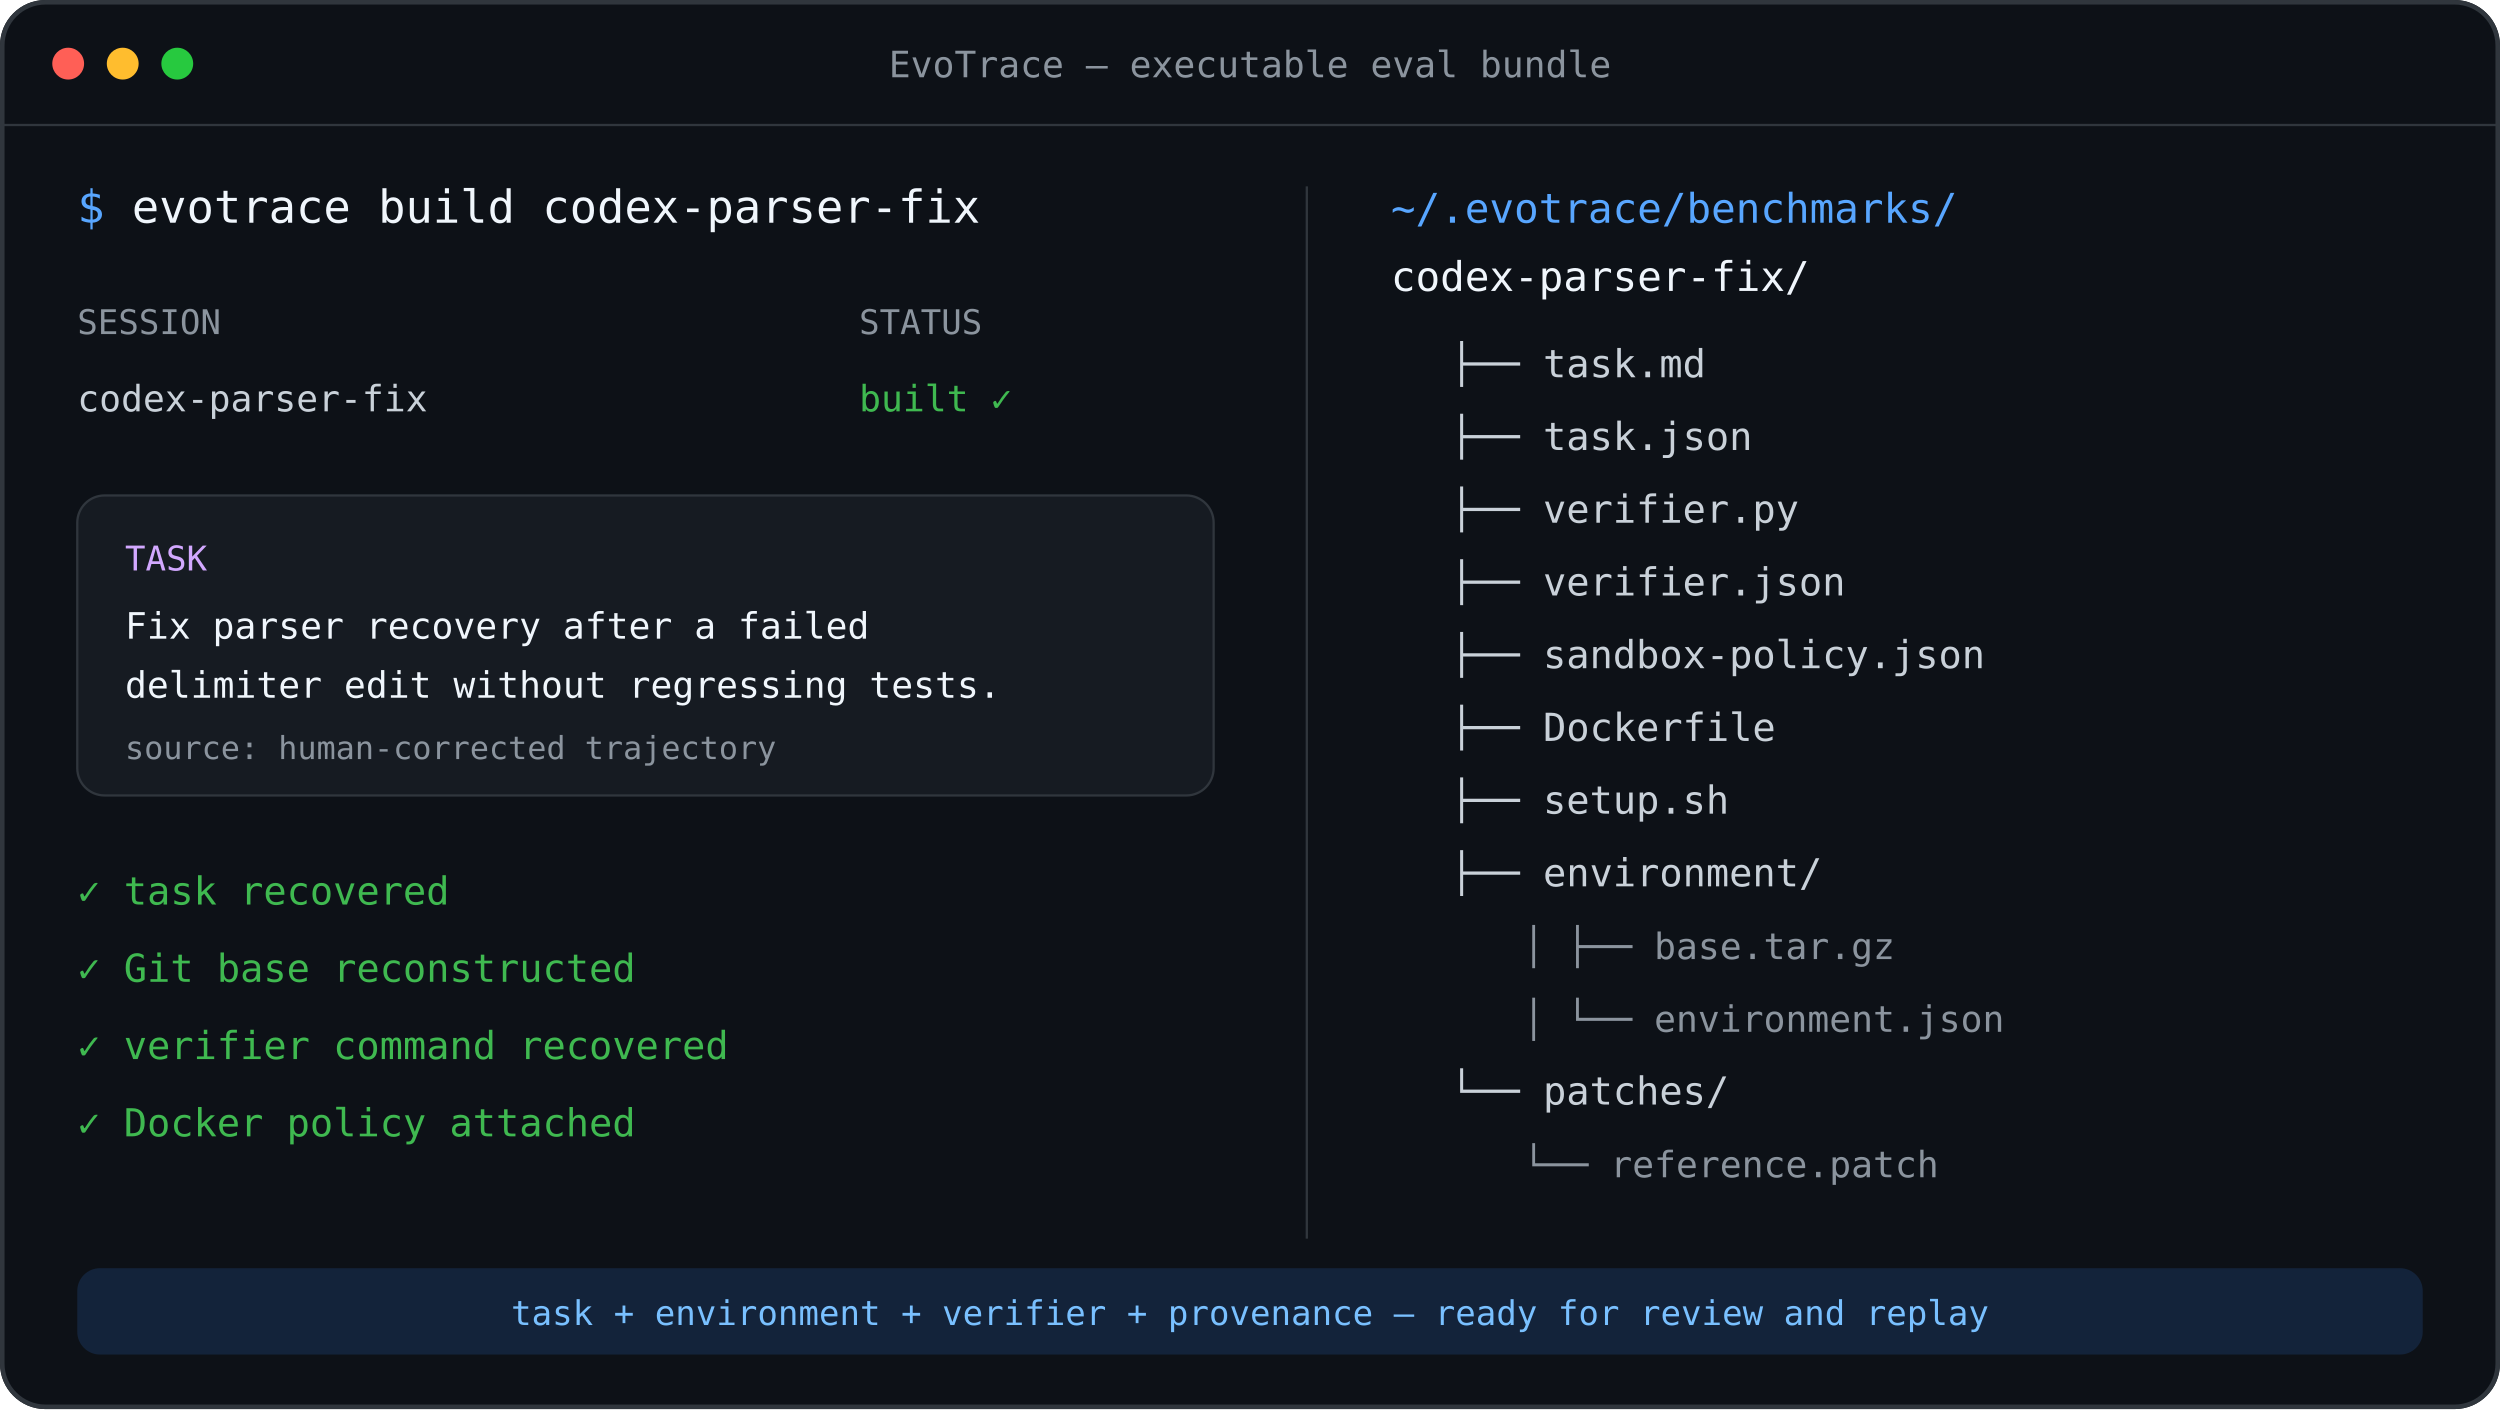
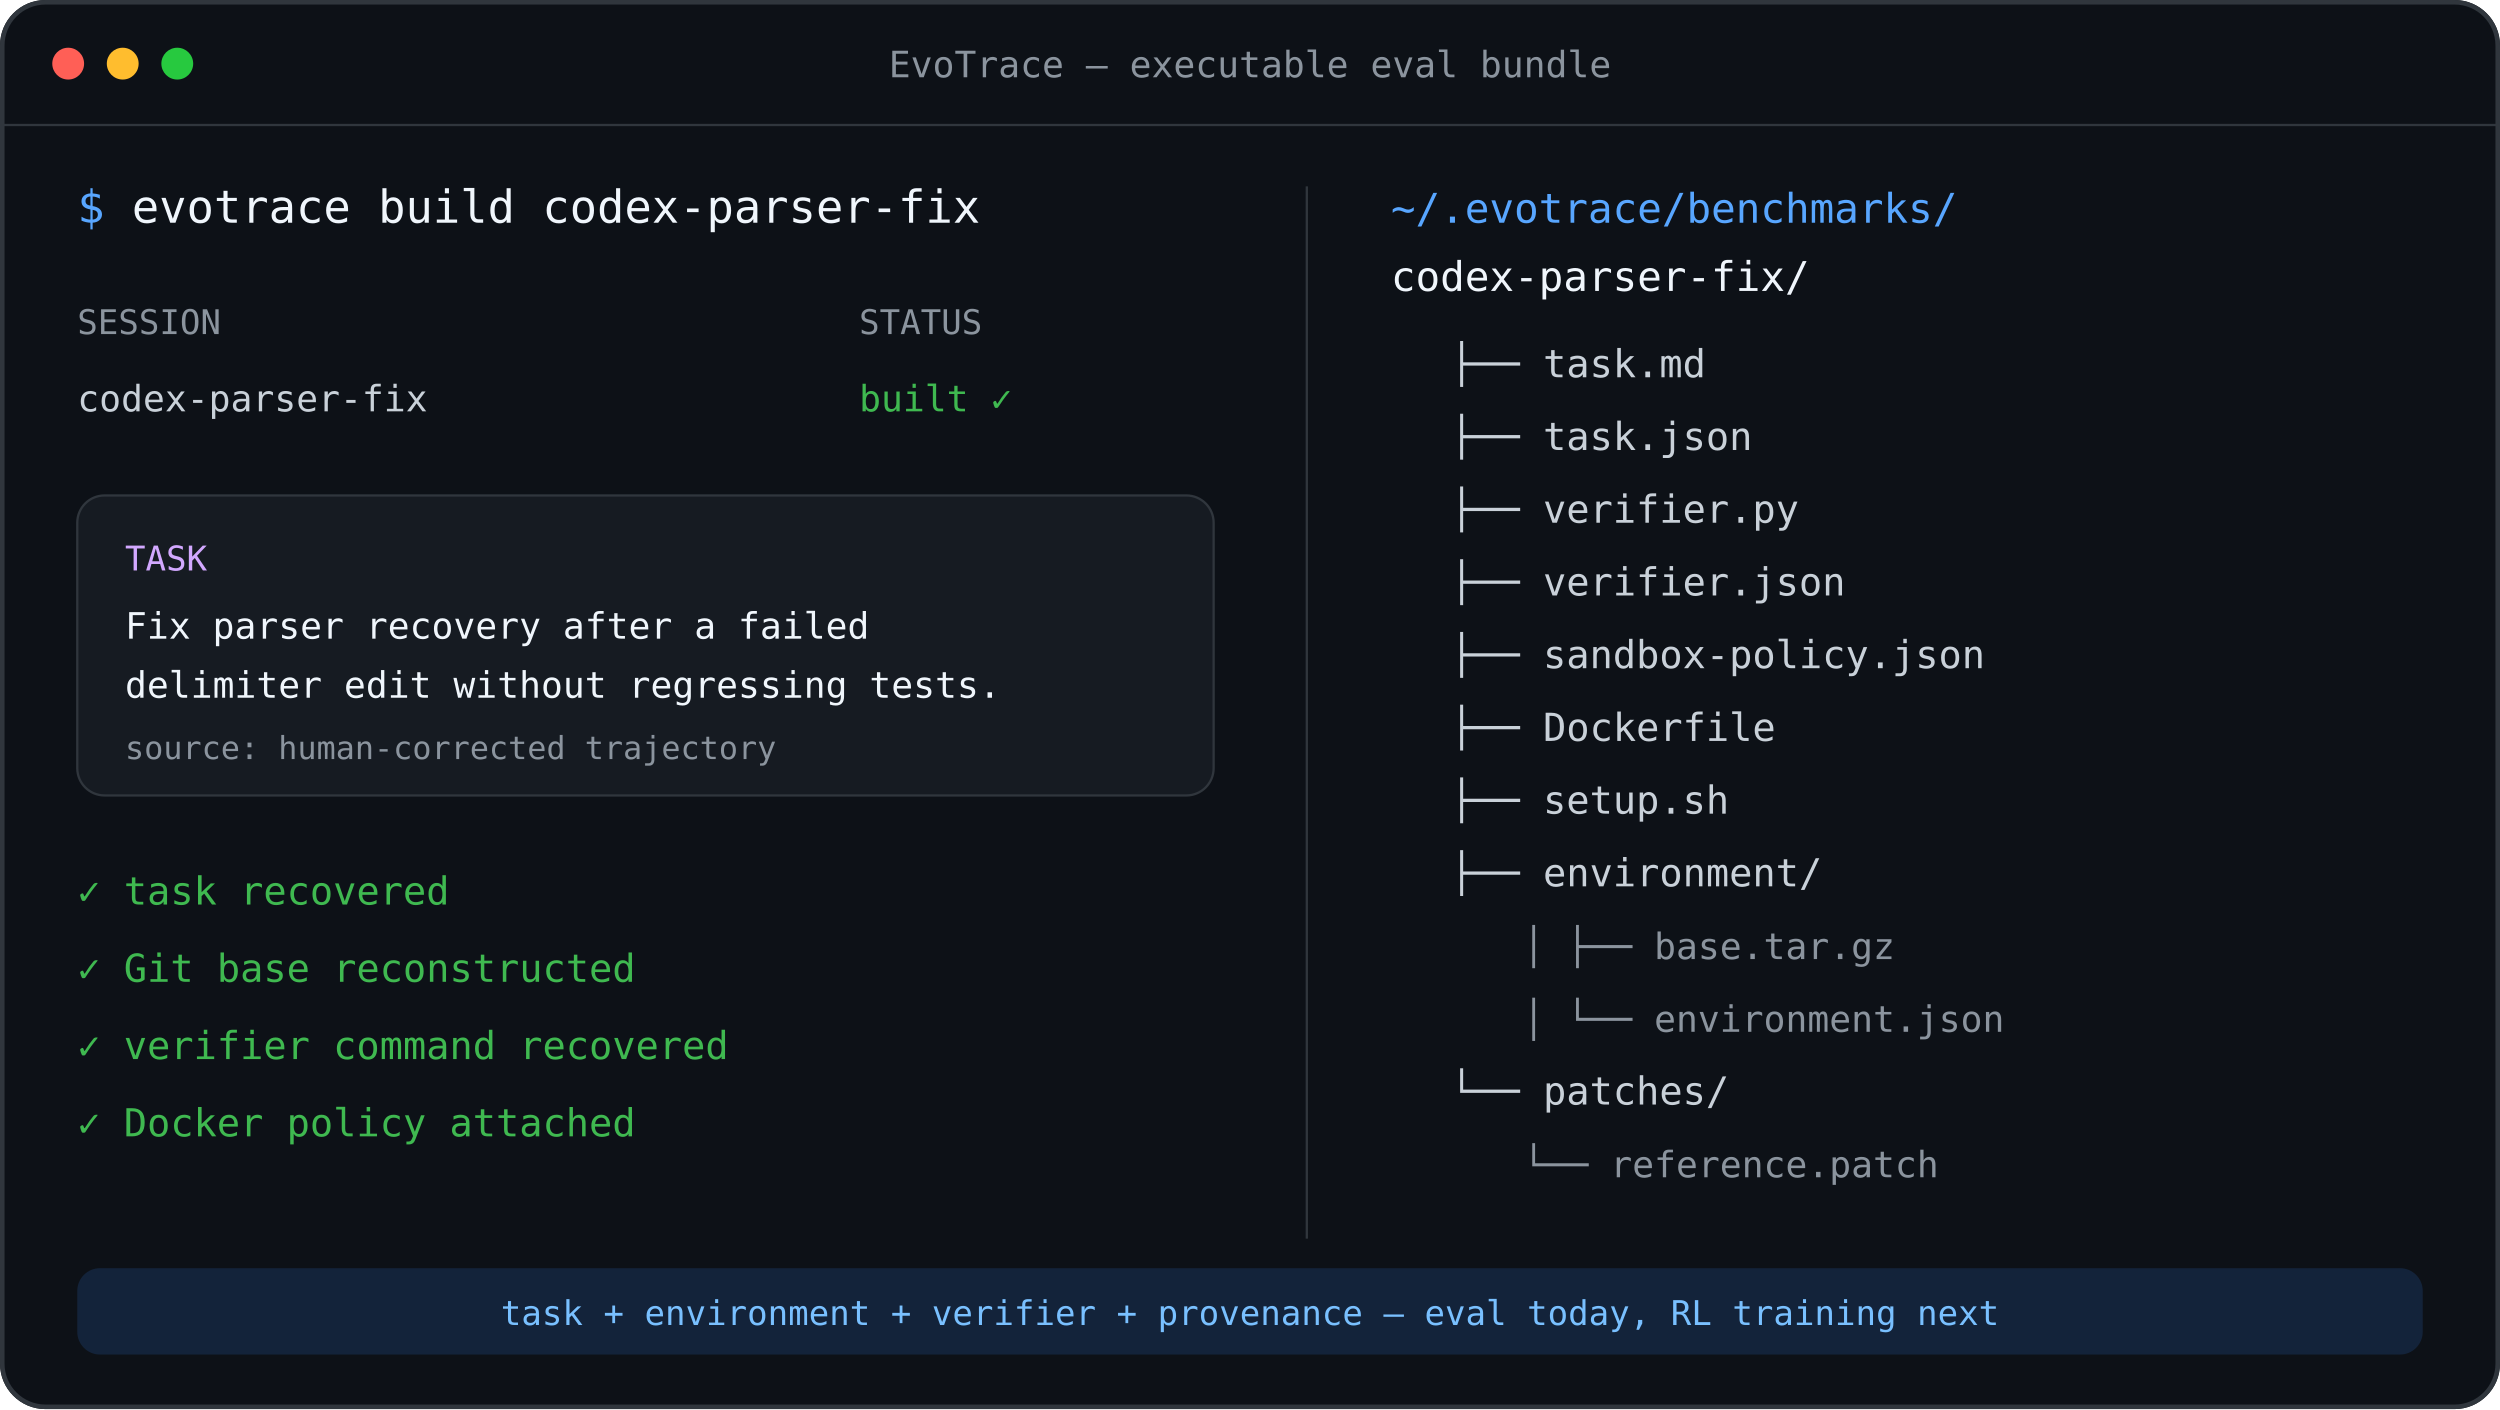
<svg xmlns="http://www.w3.org/2000/svg" width="1100" height="620" viewBox="0 0 1100 620" role="img" aria-labelledby="title desc">
  <rect width="1100" height="620" rx="20" fill="#0d1117" />
  <rect x="1" y="1" width="1098" height="618" rx="19" fill="none" stroke="#30363d" stroke-width="2" />
  <circle cx="30" cy="28" r="7" fill="#ff5f56" />
  <circle cx="54" cy="28" r="7" fill="#ffbd2e" />
  <circle cx="78" cy="28" r="7" fill="#27c93f" />
  <text x="550" y="34" text-anchor="middle" fill="#8b949e" font-family="ui-monospace, SFMono-Regular, Menlo, Consolas, monospace" font-size="16">EvoTrace — executable eval bundle</text>
  <line x1="0" y1="55" x2="1100" y2="55" stroke="#30363d" />
  <line x1="575" y1="82" x2="575" y2="545" stroke="#30363d" />
  <g font-family="ui-monospace, SFMono-Regular, Menlo, Consolas, monospace">
    <text x="34" y="98" fill="#58a6ff" font-size="20">$</text>
    <text x="58" y="98" fill="#f0f6fc" font-size="20">evotrace build codex-parser-fix</text>
    <text x="34" y="147" fill="#8b949e" font-size="15">SESSION</text>
    <text x="378" y="147" fill="#8b949e" font-size="15">STATUS</text>
    <text x="34" y="181" fill="#c9d1d9" font-size="16">codex-parser-fix</text>
    <text x="378" y="181" fill="#3fb950" font-size="16">built ✓</text>
    <rect x="34" y="218" width="500" height="132" rx="12" fill="#161b22" stroke="#30363d" />
    <text x="55" y="251" fill="#d2a8ff" font-size="15">TASK</text>
    <text x="55" y="281" fill="#f0f6fc" font-size="16">Fix parser recovery after a failed</text>
    <text x="55" y="307" fill="#f0f6fc" font-size="16">delimiter edit without regressing tests.</text>
    <text x="55" y="334" fill="#8b949e" font-size="14">source: human-corrected trajectory</text>
    <text x="34" y="398" fill="#3fb950" font-size="17">✓ task recovered</text>
    <text x="34" y="432" fill="#3fb950" font-size="17">✓ Git base reconstructed</text>
    <text x="34" y="466" fill="#3fb950" font-size="17">✓ verifier command recovered</text>
    <text x="34" y="500" fill="#3fb950" font-size="17">✓ Docker policy attached</text>
    <text x="612" y="98" fill="#58a6ff" font-size="18">~/.evotrace/benchmarks/</text>
    <text x="612" y="128" fill="#f0f6fc" font-size="18">codex-parser-fix/</text>
    <text x="638" y="166" fill="#c9d1d9" font-size="17">├── task.md</text>
    <text x="638" y="198" fill="#c9d1d9" font-size="17">├── task.json</text>
    <text x="638" y="230" fill="#c9d1d9" font-size="17">├── verifier.py</text>
    <text x="638" y="262" fill="#c9d1d9" font-size="17">├── verifier.json</text>
    <text x="638" y="294" fill="#c9d1d9" font-size="17">├── sandbox-policy.json</text>
    <text x="638" y="326" fill="#c9d1d9" font-size="17">├── Dockerfile</text>
    <text x="638" y="358" fill="#c9d1d9" font-size="17">├── setup.sh</text>
    <text x="638" y="390" fill="#c9d1d9" font-size="17">├── environment/</text>
    <text x="670" y="422" fill="#8b949e" font-size="16">│   ├── base.tar.gz</text>
    <text x="670" y="454" fill="#8b949e" font-size="16">│   └── environment.json</text>
    <text x="638" y="486" fill="#c9d1d9" font-size="17">└── patches/</text>
    <text x="670" y="518" fill="#8b949e" font-size="16">    └── reference.patch</text>
    <rect x="34" y="558" width="1032" height="38" rx="10" fill="#13233a" />
-     <text x="550" y="583" text-anchor="middle" fill="#79c0ff" font-size="15">task + environment + verifier + provenance — ready for review and replay</text>
+     <text x="550" y="583" text-anchor="middle" fill="#79c0ff" font-size="15">task + environment + verifier + provenance — eval today, RL training next</text>
  </g>
</svg>
